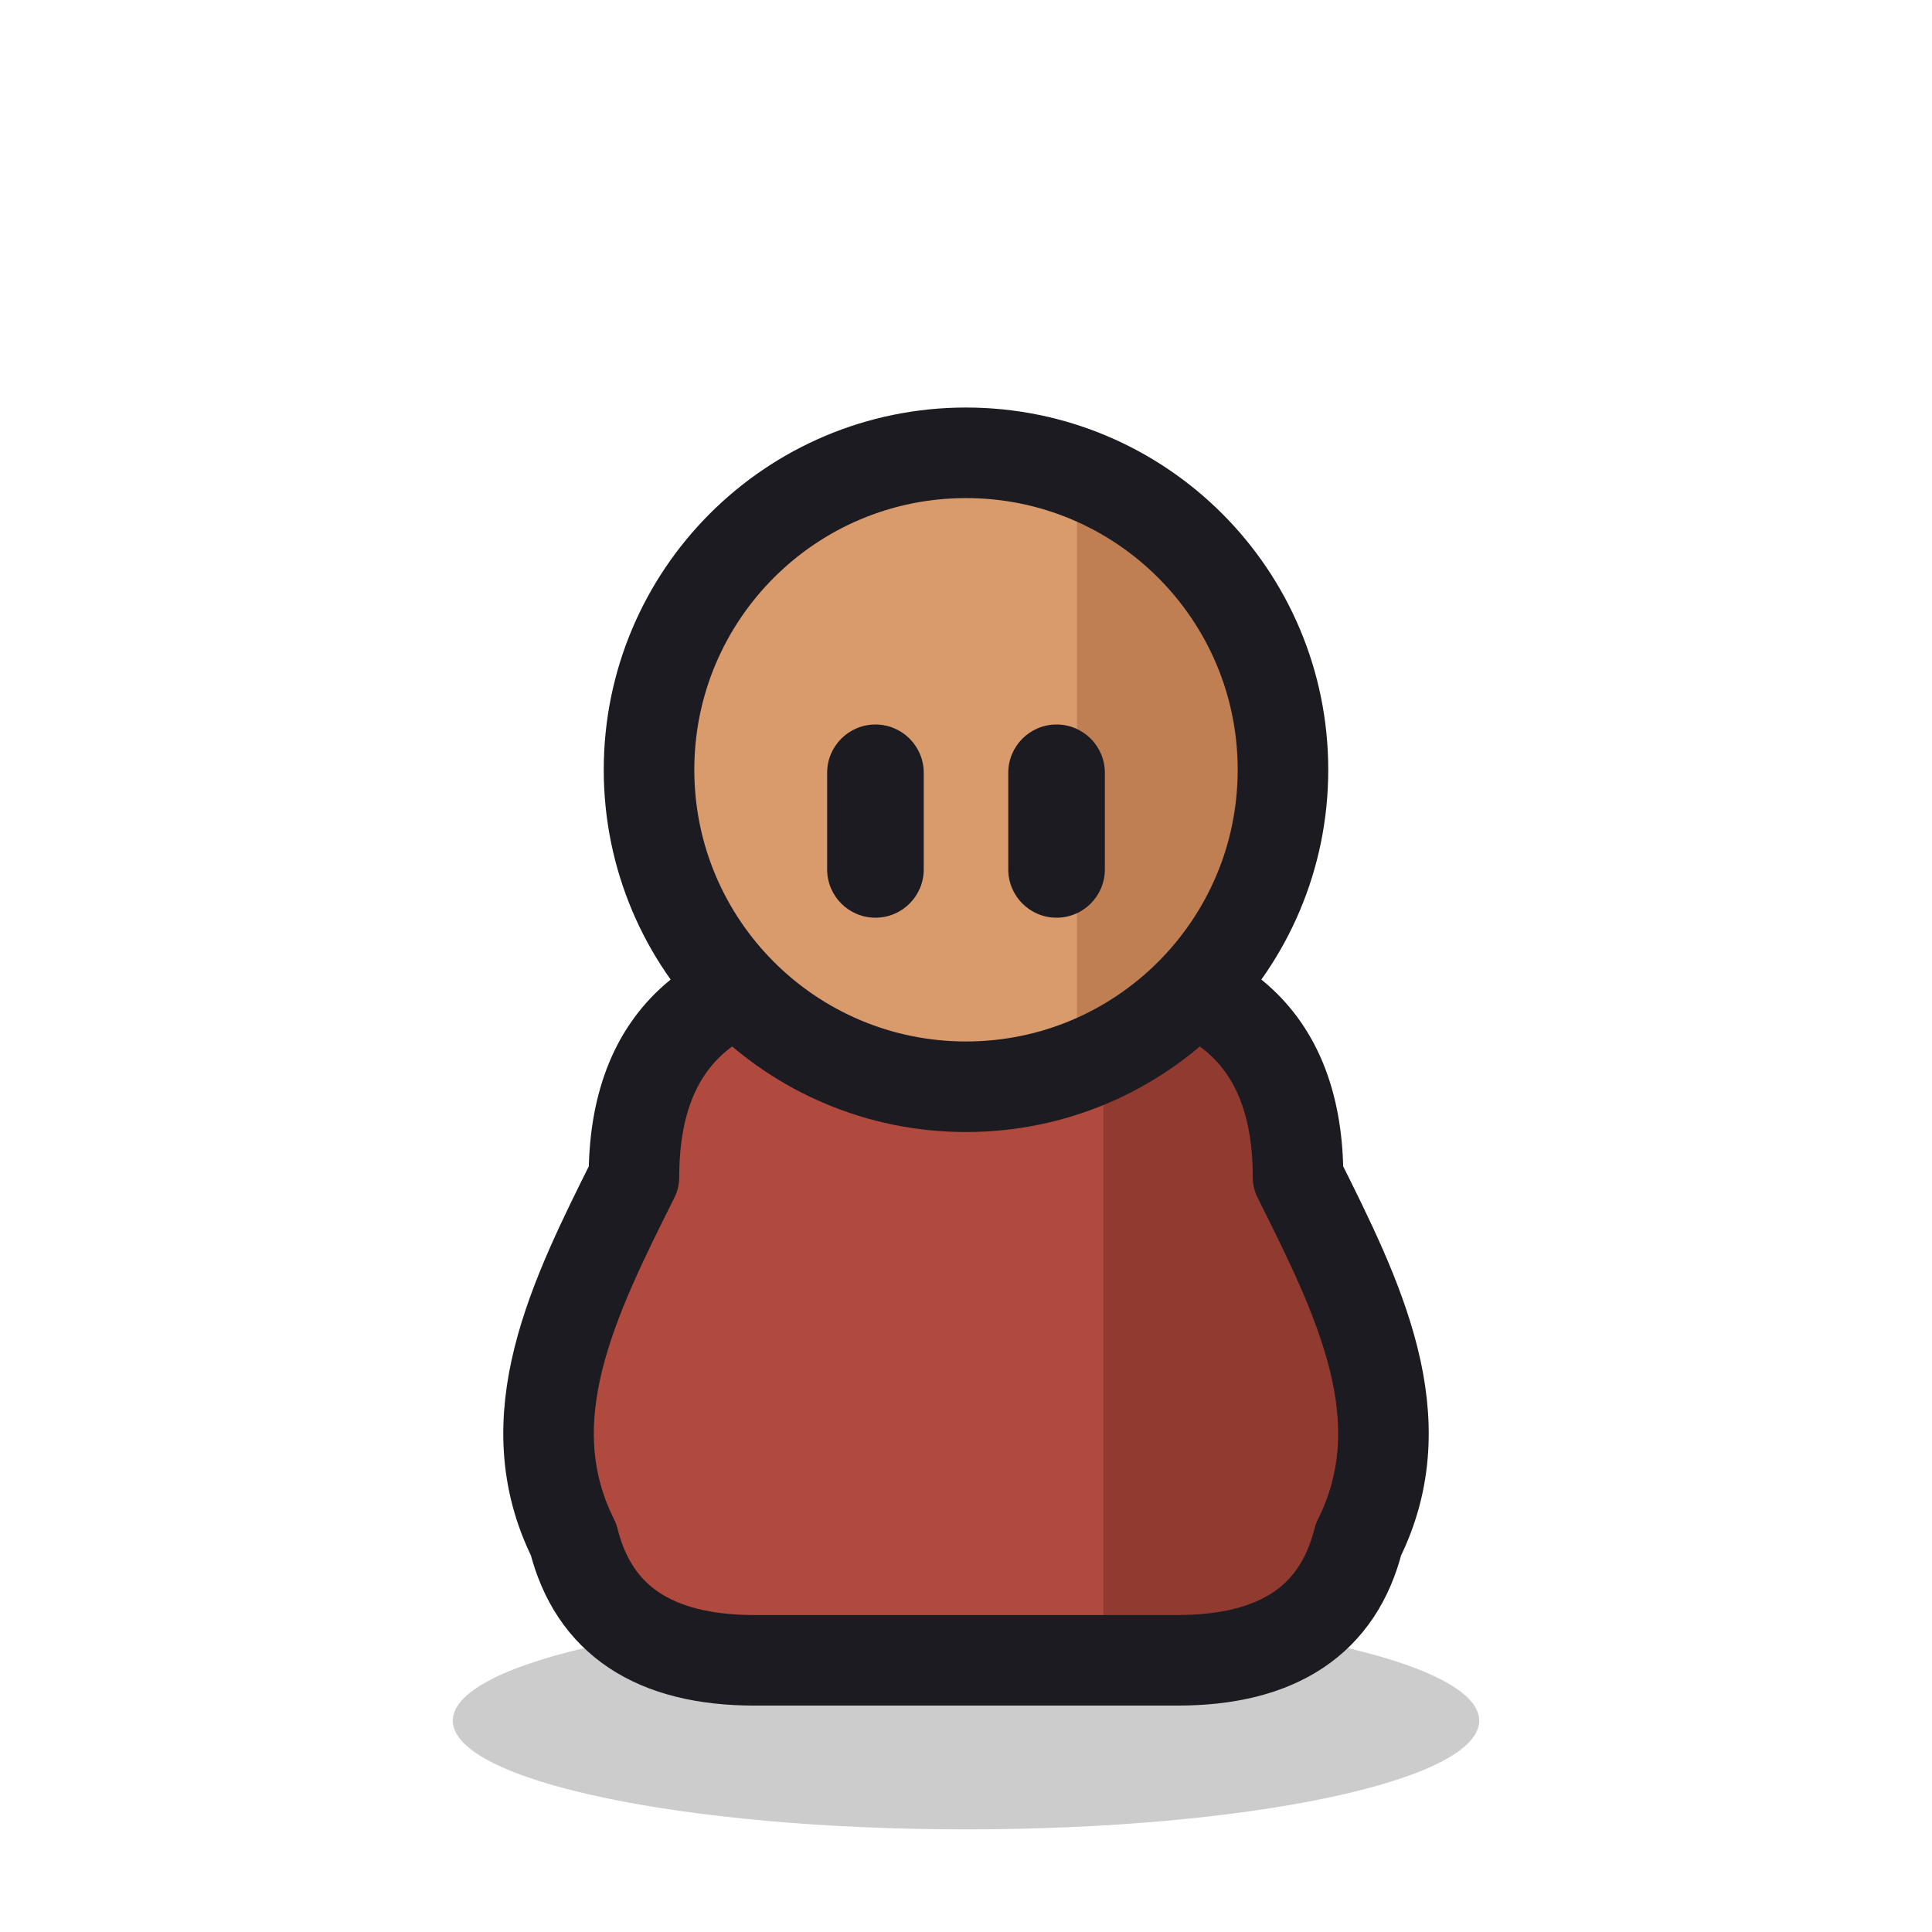
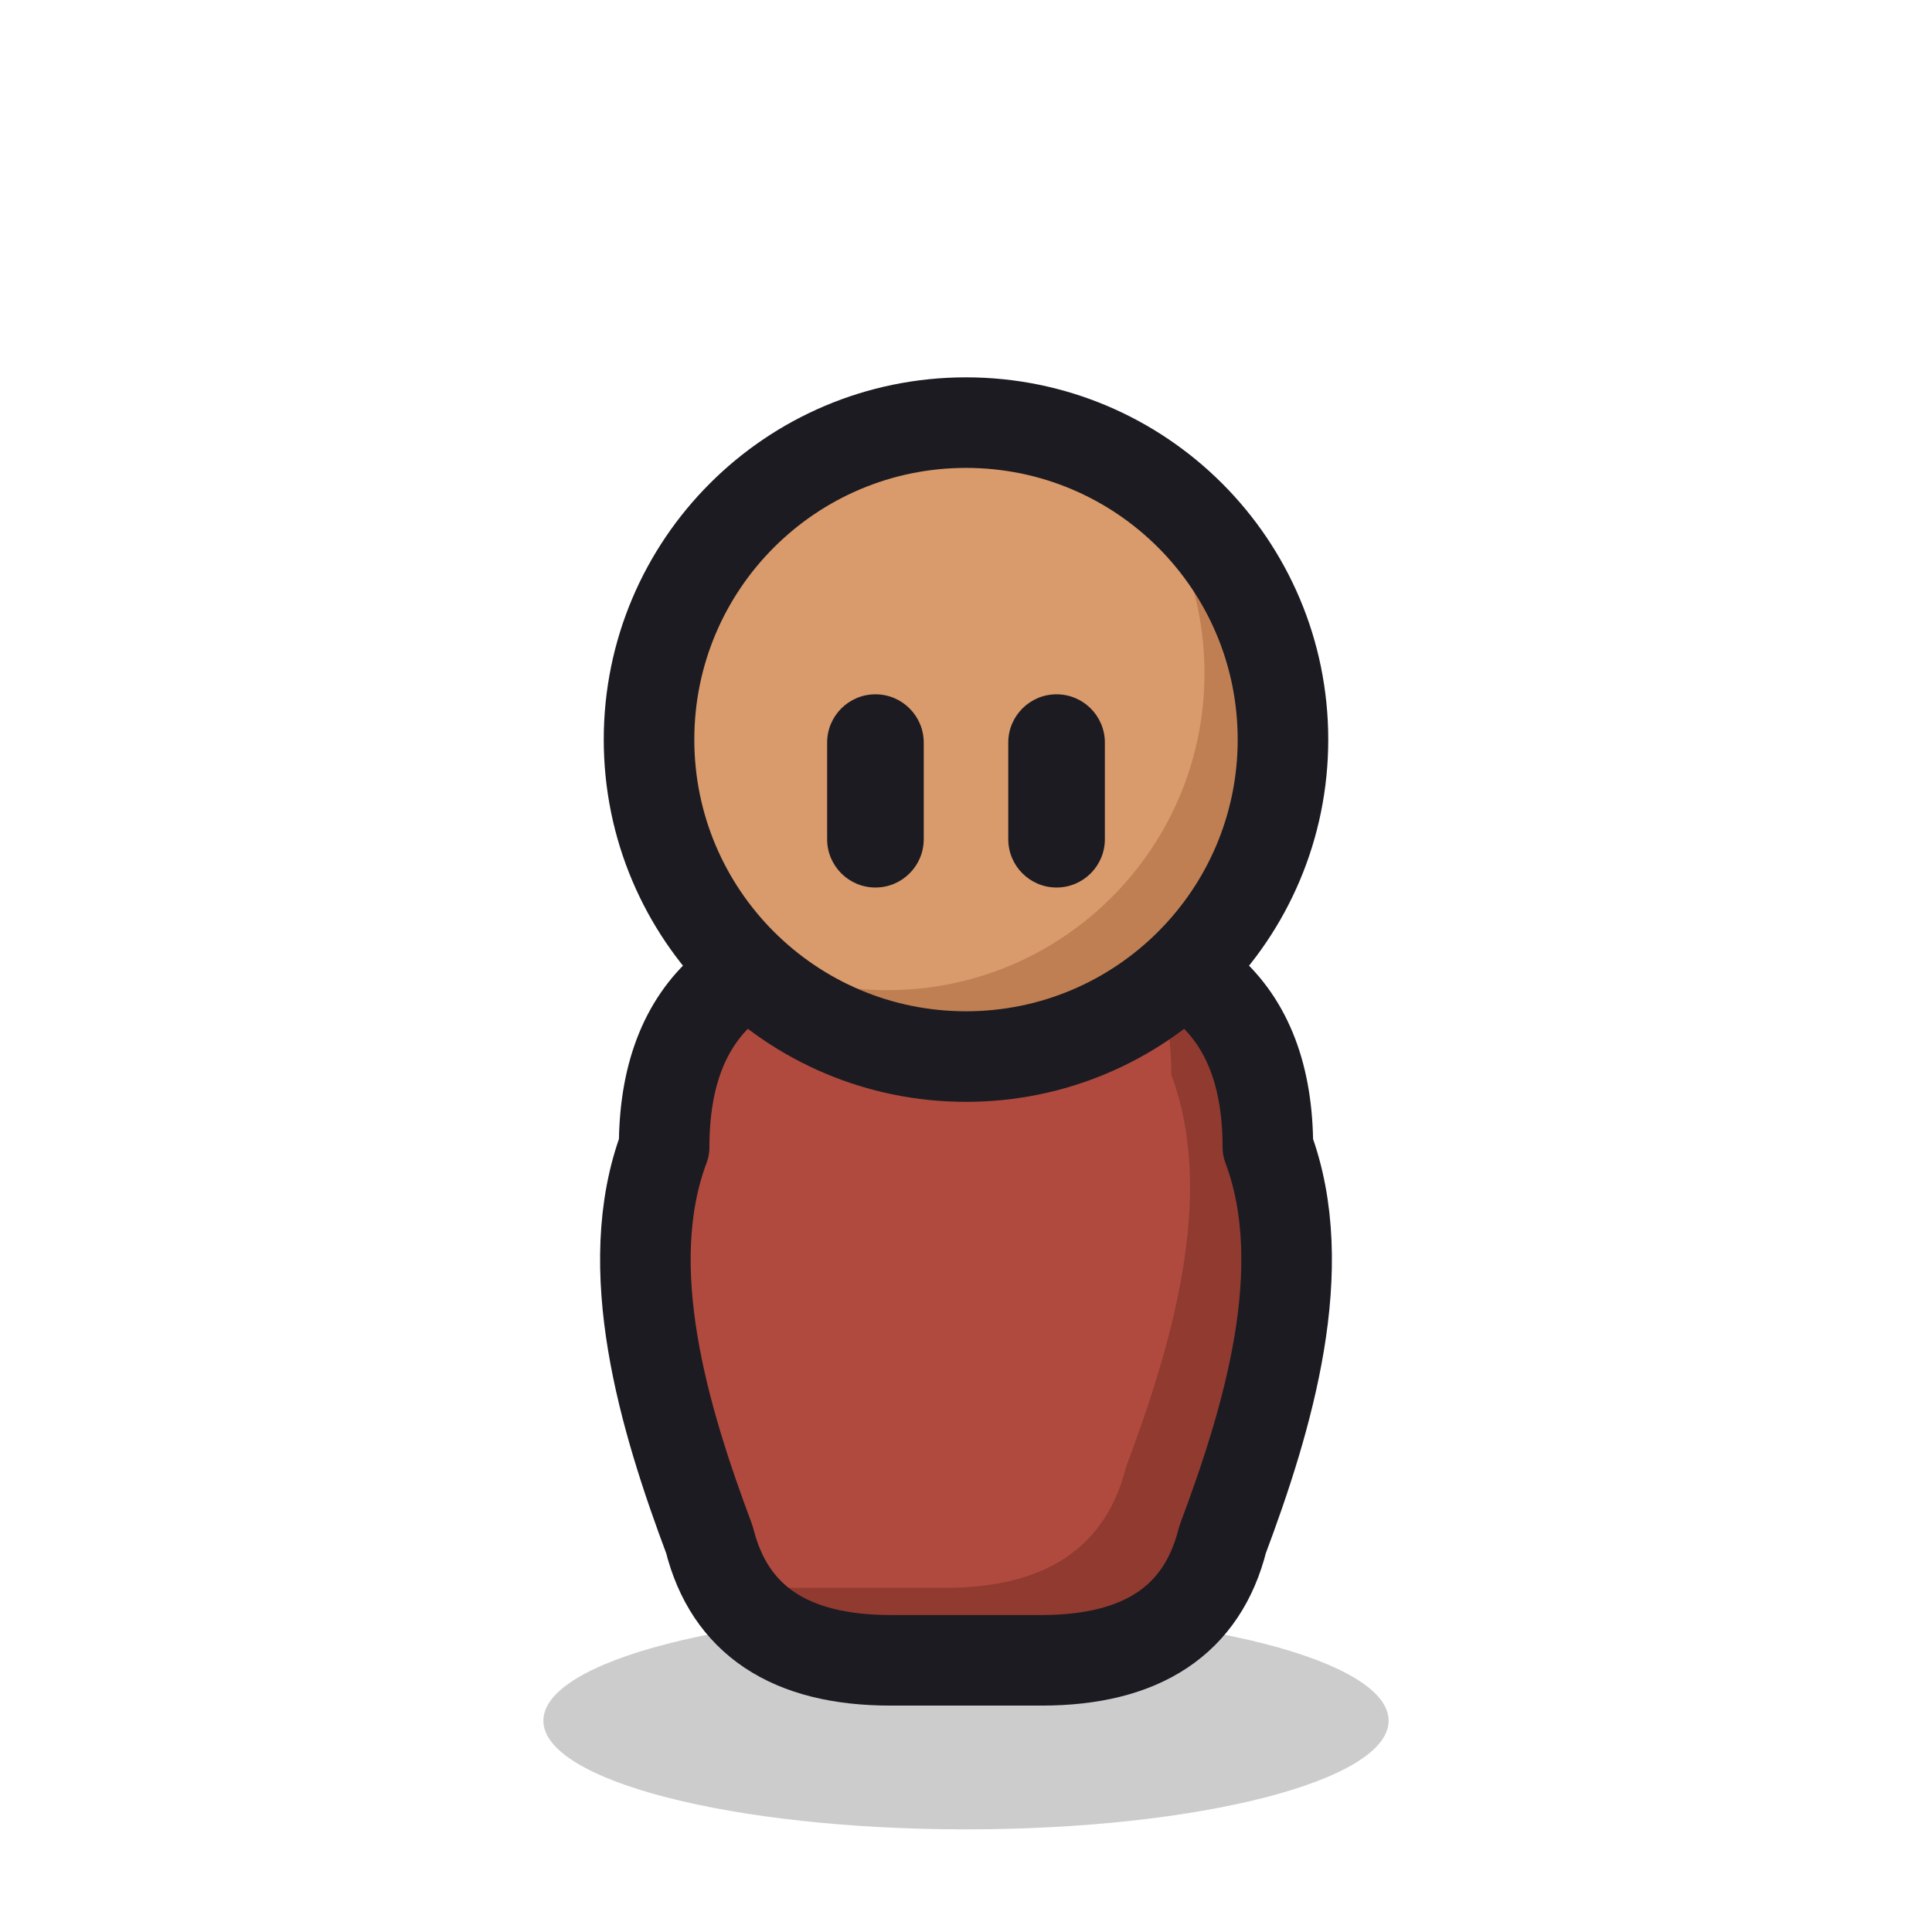
<svg xmlns="http://www.w3.org/2000/svg" width="64" height="64" viewBox="0 0 64 64">
  <g id="shadow">
-     <ellipse cx="32" cy="57" rx="17.0" ry="3.6" fill="#000" fill-opacity="0.2" />
+     <ellipse cx="32" cy="57" rx="14.0" ry="3.6" fill="#000" fill-opacity="0.2" />
  </g>
  <g id="body">
-     <clipPath id="bfemalesouthtanred">
-       <path d="M21.0 39 Q21.0 32 29.0 32 L35.0 32 Q43.0 32 43.0 39 C45.0 43 47.0 47 45.0 51 Q44.0 55 39.0 55 L25.0 55 Q20.0 55 19.0 51 C17.0 47 19.0 43 21.0 39 Z" />
+     <clipPath id="bthinsouthtanred">
+       <path d="M22.0 38 Q22.0 31 30.0 31 L34.0 31 Q42.0 31 42.0 38 C43.5 42 42.0 47 40.5 51 Q39.5 55 34.5 55 L29.5 55 Q24.5 55 23.5 51 C22.0 47 20.5 42 22.0 38 Z" />
    </clipPath>
-     <path d="M21.0 39 Q21.0 32 29.0 32 L35.0 32 Q43.0 32 43.0 39 C45.0 43 47.0 47 45.0 51 Q44.0 55 39.0 55 L25.0 55 Q20.0 55 19.0 51 C17.0 47 19.0 43 21.0 39 Z" fill="#b04a3e" />
-     <rect x="36.55" y="0" width="64" height="64" fill="#903a30" clip-path="url(#bfemalesouthtanred)" />
-     <path d="M21.0 39 Q21.0 32 29.0 32 L35.0 32 Q43.0 32 43.0 39 C45.0 43 47.0 47 45.0 51 Q44.0 55 39.0 55 L25.0 55 Q20.0 55 19.0 51 C17.0 47 19.0 43 21.0 39 Z" fill="none" stroke="#1c1b22" stroke-width="3" stroke-linejoin="round" stroke-linecap="round" />
+     <path d="M22.0 38 Q22.0 31 30.0 31 L34.0 31 Q42.0 31 42.0 38 C43.5 42 42.0 47 40.5 51 Q39.5 55 34.5 55 L29.5 55 Q24.5 55 23.5 51 C22.0 47 20.5 42 22.0 38 Z" fill="#903a30" />
+     <path d="M22.0 38 Q22.0 31 30.0 31 L34.0 31 Q42.0 31 42.0 38 C43.5 42 42.0 47 40.5 51 Q39.5 55 34.5 55 L29.5 55 Q24.5 55 23.5 51 C22.0 47 20.5 42 22.0 38 Z" fill="#b04a3e" transform="translate(-3.2 -2.4)" clip-path="url(#bthinsouthtanredm)" />
+     <clipPath id="bthinsouthtanredm" transform="translate(3.2 2.4)">
+       <path d="M22.0 38 Q22.0 31 30.0 31 L34.0 31 Q42.0 31 42.0 38 C43.5 42 42.0 47 40.5 51 Q39.5 55 34.5 55 L29.5 55 Q24.5 55 23.5 51 C22.0 47 20.5 42 22.0 38 Z" />
+     </clipPath>
+     <path d="M22.0 38 Q22.0 31 30.0 31 L34.0 31 Q42.0 31 42.0 38 C43.5 42 42.0 47 40.5 51 Q39.5 55 34.5 55 L29.5 55 Q24.5 55 23.5 51 C22.0 47 20.5 42 22.0 38 Z" fill="none" stroke="#1c1b22" stroke-width="3" stroke-linejoin="round" stroke-linecap="round" />
  </g>
  <g id="head">
-     <clipPath id="hfemalesouthtanred">
-       <circle cx="32" cy="25.5" r="10.5" />
+     <clipPath id="hthinsouthtanred">
+       <path d="M21.5 24.5 A10.5 10.5 0 1 0 42.5 24.5 A10.5 10.5 0 1 0 21.5 24.5 Z" />
    </clipPath>
-     <circle cx="32" cy="25.5" r="10.5" fill="#d99a6c" />
-     <rect x="35.675" y="13.0" width="21.0" height="25.0" fill="#bf7f52" clip-path="url(#hfemalesouthtanred)" />
-     <circle cx="32" cy="25.5" r="10.5" fill="none" stroke="#1c1b22" stroke-width="3" stroke-linejoin="round" stroke-linecap="round" />
-     <rect x="27.4" y="24.0" width="3.2" height="6.4" rx="1.6" fill="#1c1b22" />
-     <rect x="33.4" y="24.0" width="3.2" height="6.4" rx="1.6" fill="#1c1b22" />
+     <path d="M21.5 24.5 A10.5 10.5 0 1 0 42.5 24.5 A10.5 10.5 0 1 0 21.5 24.5 Z" fill="#bf7f52" />
+     <path d="M21.5 24.5 A10.5 10.5 0 1 0 42.5 24.5 A10.5 10.5 0 1 0 21.5 24.5 Z" fill="#d99a6c" transform="translate(-2.6 -2.2)" clip-path="url(#hthinsouthtanredm)" />
+     <clipPath id="hthinsouthtanredm" transform="translate(2.6 2.2)">
+       <path d="M21.5 24.5 A10.5 10.5 0 1 0 42.5 24.5 A10.5 10.5 0 1 0 21.5 24.5 Z" />
+     </clipPath>
+     <path d="M21.5 24.5 A10.5 10.5 0 1 0 42.5 24.5 A10.5 10.5 0 1 0 21.5 24.5 Z" fill="none" stroke="#1c1b22" stroke-width="3" stroke-linejoin="round" stroke-linecap="round" />
+     <rect x="27.4" y="23.0" width="3.2" height="6.4" rx="1.6" fill="#1c1b22" />
+     <rect x="33.4" y="23.0" width="3.2" height="6.4" rx="1.6" fill="#1c1b22" />
  </g>
</svg>
